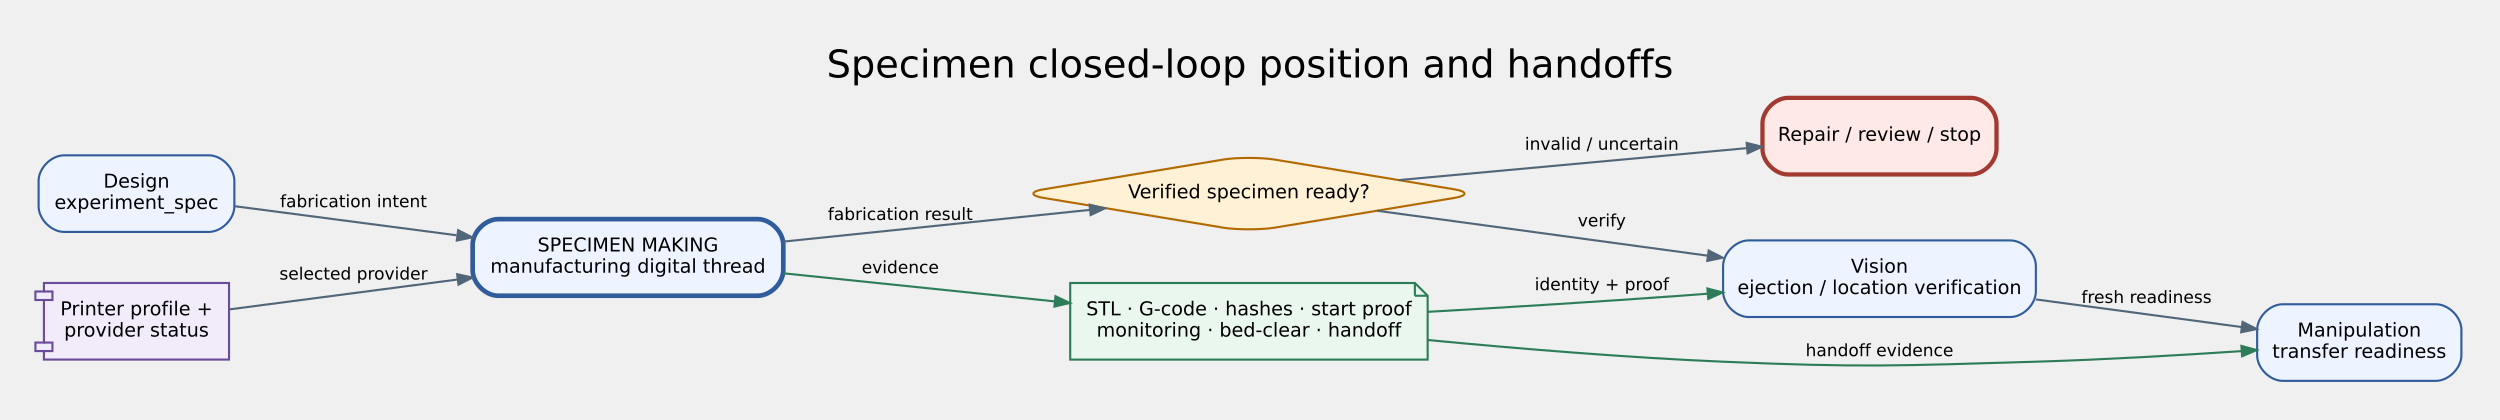
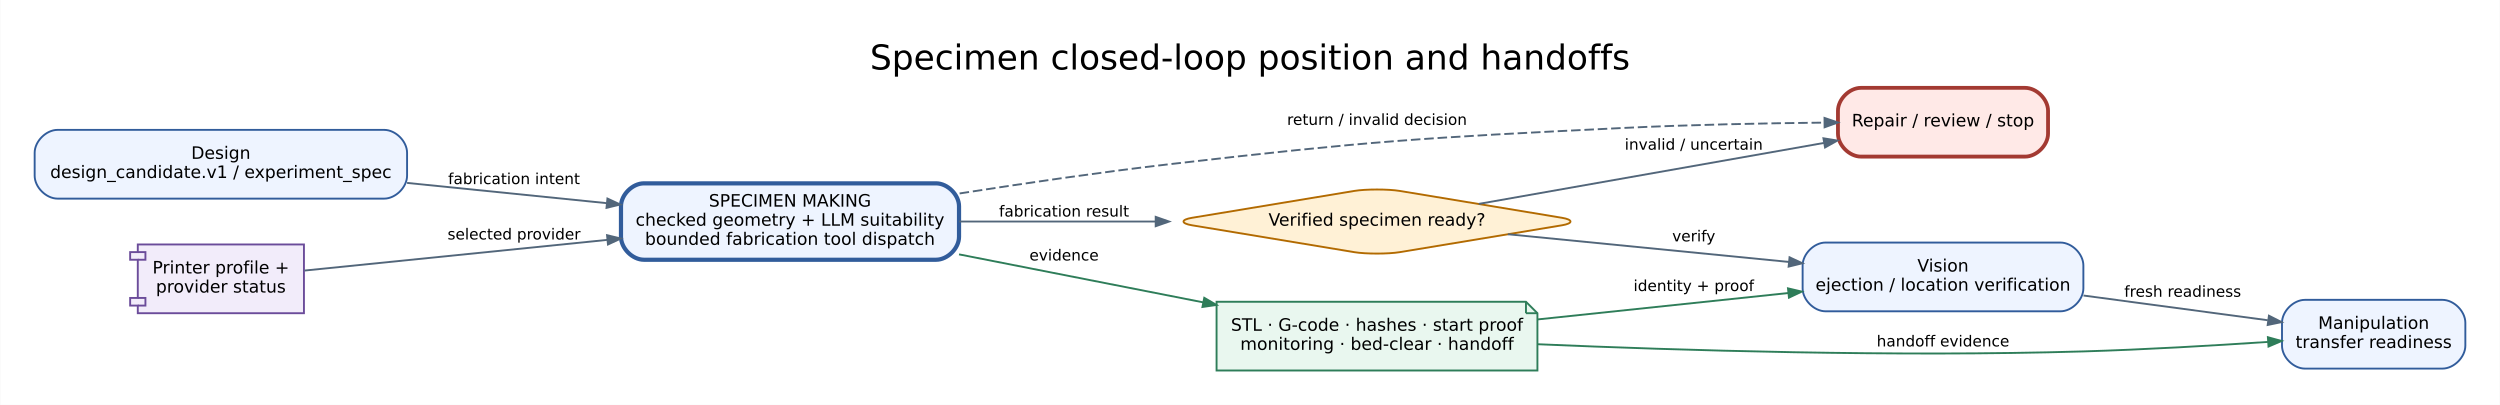
- <svg xmlns="http://www.w3.org/2000/svg" width="1175pt" height="197pt" viewBox="0.00 0.00 1174.71 197.00">
-   <g id="graph0" class="graph" transform="scale(1 1) rotate(0) translate(18 179)">
-     <text text-anchor="middle" x="569.35" y="-142.6" font-family="DejaVu Sans" font-size="18.00">Specimen closed-loop position and handoffs</text>
+ <svg xmlns="http://www.w3.org/2000/svg" width="1309pt" height="212pt" viewBox="0.00 0.00 1308.71 212.00">
+   <g id="graph0" class="graph" transform="scale(1 1) rotate(0) translate(18 194)">
+     <polygon fill="white" stroke="transparent" points="-18,18 -18,-194 1290.71,-194 1290.71,18 -18,18" />
+     <text text-anchor="middle" x="636.35" y="-157.6" font-family="DejaVu Sans" font-size="18.00">Specimen closed-loop position and handoffs</text>
    <g id="node1" class="node">
-       <path fill="#eef4ff" stroke="#315c9b" d="M80,-106C80,-106 12,-106 12,-106 6,-106 0,-100 0,-94 0,-94 0,-82 0,-82 0,-76 6,-70 12,-70 12,-70 80,-70 80,-70 86,-70 92,-76 92,-82 92,-82 92,-94 92,-94 92,-100 86,-106 80,-106" />
-       <text text-anchor="middle" x="46" y="-90.8" font-family="DejaVu Sans" font-size="9.00">Design</text>
-       <text text-anchor="middle" x="46" y="-80.8" font-family="DejaVu Sans" font-size="9.00">experiment_spec</text>
+       <path fill="#eef4ff" stroke="#315c9b" d="M183,-126C183,-126 12,-126 12,-126 6,-126 0,-120 0,-114 0,-114 0,-102 0,-102 0,-96 6,-90 12,-90 12,-90 183,-90 183,-90 189,-90 195,-96 195,-102 195,-102 195,-114 195,-114 195,-120 189,-126 183,-126" />
+       <text text-anchor="middle" x="97.5" y="-110.8" font-family="DejaVu Sans" font-size="9.00">Design</text>
+       <text text-anchor="middle" x="97.5" y="-100.8" font-family="DejaVu Sans" font-size="9.00">design_candidate.v1 / experiment_spec</text>
    </g>
    <g id="node3" class="node">
-       <path fill="#eef4ff" stroke="#315c9b" stroke-width="2.2" d="M338,-76C338,-76 216,-76 216,-76 210,-76 204,-70 204,-64 204,-64 204,-52 204,-52 204,-46 210,-40 216,-40 216,-40 338,-40 338,-40 344,-40 350,-46 350,-52 350,-52 350,-64 350,-64 350,-70 344,-76 338,-76" />
-       <text text-anchor="middle" x="277" y="-60.8" font-family="DejaVu Sans" font-size="9.00">SPECIMEN MAKING</text>
-       <text text-anchor="middle" x="277" y="-50.8" font-family="DejaVu Sans" font-size="9.00">manufacturing digital thread</text>
+       <path fill="#eef4ff" stroke="#315c9b" stroke-width="2.2" d="M472,-98C472,-98 319,-98 319,-98 313,-98 307,-92 307,-86 307,-86 307,-70 307,-70 307,-64 313,-58 319,-58 319,-58 472,-58 472,-58 478,-58 484,-64 484,-70 484,-70 484,-86 484,-86 484,-92 478,-98 472,-98" />
+       <text text-anchor="middle" x="395.5" y="-85.8" font-family="DejaVu Sans" font-size="9.00">SPECIMEN MAKING</text>
+       <text text-anchor="middle" x="395.5" y="-75.8" font-family="DejaVu Sans" font-size="9.00">checked geometry + LLM suitability</text>
+       <text text-anchor="middle" x="395.5" y="-65.8" font-family="DejaVu Sans" font-size="9.00">bounded fabrication tool dispatch</text>
    </g>
    <g id="edge1" class="edge">
-       <path fill="none" stroke="#52667a" d="M92.24,-82.07C121.94,-78.18 161.58,-72.99 196.45,-68.42" />
-       <polygon fill="#52667a" stroke="#52667a" points="197.19,-70.8 203.81,-67.46 196.55,-65.94 197.19,-70.8" />
-       <text text-anchor="middle" x="148" y="-81.6" font-family="DejaVu Sans" font-size="8.00">fabrication intent</text>
+       <path fill="none" stroke="#52667a" d="M195.01,-98.22C228.56,-94.82 266.14,-91.01 299.56,-87.62" />
+       <polygon fill="#52667a" stroke="#52667a" points="299.91,-90.05 306.63,-86.91 299.42,-85.17 299.91,-90.05" />
+       <text text-anchor="middle" x="251" y="-97.6" font-family="DejaVu Sans" font-size="8.00">fabrication intent</text>
    </g>
    <g id="node2" class="node">
-       <polygon fill="#f2ecfa" stroke="#6b4c9a" points="89.5,-46 2.5,-46 2.5,-42 -1.5,-42 -1.5,-38 2.5,-38 2.5,-18 -1.5,-18 -1.5,-14 2.5,-14 2.5,-10 89.5,-10 89.5,-46" />
-       <polyline fill="none" stroke="#6b4c9a" points="2.5,-42 6.5,-42 6.5,-38 2.5,-38 " />
-       <polyline fill="none" stroke="#6b4c9a" points="2.5,-18 6.5,-18 6.5,-14 2.5,-14 " />
-       <text text-anchor="middle" x="46" y="-30.8" font-family="DejaVu Sans" font-size="9.00">Printer profile +</text>
-       <text text-anchor="middle" x="46" y="-20.8" font-family="DejaVu Sans" font-size="9.00">provider status</text>
+       <polygon fill="#f2ecfa" stroke="#6b4c9a" points="141,-66 54,-66 54,-62 50,-62 50,-58 54,-58 54,-38 50,-38 50,-34 54,-34 54,-30 141,-30 141,-66" />
+       <polyline fill="none" stroke="#6b4c9a" points="54,-62 58,-62 58,-58 54,-58 " />
+       <polyline fill="none" stroke="#6b4c9a" points="54,-38 58,-38 58,-34 54,-34 " />
+       <text text-anchor="middle" x="97.5" y="-50.8" font-family="DejaVu Sans" font-size="9.00">Printer profile +</text>
+       <text text-anchor="middle" x="97.5" y="-40.8" font-family="DejaVu Sans" font-size="9.00">provider status</text>
    </g>
    <g id="edge2" class="edge">
-       <path fill="none" stroke="#52667a" d="M89.54,-33.57C119.61,-37.51 160.82,-42.91 196.85,-47.63" />
-       <polygon fill="#52667a" stroke="#52667a" points="196.73,-50.09 203.98,-48.57 197.36,-45.23 196.73,-50.09" />
-       <text text-anchor="middle" x="148" y="-47.6" font-family="DejaVu Sans" font-size="8.00">selected provider</text>
+       <path fill="none" stroke="#52667a" d="M141.22,-52.33C182.52,-56.52 246.48,-63 299.79,-68.4" />
+       <polygon fill="#52667a" stroke="#52667a" points="299.7,-70.85 306.91,-69.12 300.19,-65.98 299.7,-70.85" />
+       <text text-anchor="middle" x="251" y="-68.6" font-family="DejaVu Sans" font-size="8.00">selected provider</text>
    </g>
    <g id="node4" class="node">
-       <path fill="#fff1d6" stroke="#b26a00" d="M557.01,-104.04C557.01,-104.04 471.98,-89.96 471.98,-89.96 466.07,-88.98 466.07,-87.02 471.98,-86.04 471.98,-86.04 557.01,-71.96 557.01,-71.96 562.93,-70.98 574.77,-70.98 580.69,-71.96 580.69,-71.96 665.72,-86.04 665.72,-86.04 671.64,-87.02 671.64,-88.98 665.72,-89.96 665.72,-89.96 580.69,-104.04 580.69,-104.04 574.77,-105.02 562.93,-105.02 557.01,-104.04" />
-       <text text-anchor="middle" x="568.85" y="-85.8" font-family="DejaVu Sans" font-size="9.00">Verified specimen ready?</text>
+       <path fill="#fff1d6" stroke="#b26a00" d="M691.01,-94.04C691.01,-94.04 605.98,-79.96 605.98,-79.96 600.07,-78.98 600.07,-77.02 605.98,-76.04 605.98,-76.04 691.01,-61.96 691.01,-61.96 696.93,-60.98 708.77,-60.98 714.69,-61.96 714.69,-61.96 799.72,-76.04 799.72,-76.04 805.64,-77.02 805.64,-78.98 799.72,-79.96 799.72,-79.96 714.69,-94.04 714.69,-94.04 708.77,-95.02 696.93,-95.02 691.01,-94.04" />
+       <text text-anchor="middle" x="702.85" y="-75.8" font-family="DejaVu Sans" font-size="9.00">Verified specimen ready?</text>
    </g>
    <g id="edge3" class="edge">
-       <path fill="none" stroke="#52667a" d="M350.02,-65.45C393.95,-70 449.95,-75.8 494.18,-80.37" />
-       <polygon fill="#52667a" stroke="#52667a" points="493.96,-82.81 501.17,-81.1 494.46,-77.94 493.96,-82.81" />
-       <text text-anchor="middle" x="405" y="-75.6" font-family="DejaVu Sans" font-size="8.00">fabrication result</text>
+       <path fill="none" stroke="#52667a" d="M484,-78C516,-78 552.71,-78 586.75,-78" />
+       <polygon fill="#52667a" stroke="#52667a" points="586.98,-80.45 593.98,-78 586.98,-75.55 586.98,-80.45" />
+       <text text-anchor="middle" x="539" y="-80.6" font-family="DejaVu Sans" font-size="8.00">fabrication result</text>
+     </g>
+     <g id="node7" class="node">
+       <path fill="#ffe9e7" stroke="#a33a32" stroke-width="2" d="M1042.21,-148C1042.21,-148 956.21,-148 956.21,-148 950.21,-148 944.21,-142 944.21,-136 944.21,-136 944.21,-124 944.21,-124 944.21,-118 950.21,-112 956.21,-112 956.21,-112 1042.21,-112 1042.21,-112 1048.21,-112 1054.21,-118 1054.21,-124 1054.21,-124 1054.21,-136 1054.21,-136 1054.21,-142 1048.21,-148 1042.21,-148" />
+       <text text-anchor="middle" x="999.21" y="-127.8" font-family="DejaVu Sans" font-size="9.00">Repair / review / stop</text>
+     </g>
+     <g id="edge4" class="edge">
+       <path fill="none" stroke="#52667a" stroke-dasharray="5,2" d="M484.31,-92.71C518.48,-98.07 558,-103.83 594,-108 699.28,-120.19 725.85,-121.82 831.71,-127 866.61,-128.71 905.66,-129.47 937.18,-129.8" />
+       <polygon fill="#52667a" stroke="#52667a" points="937.17,-132.25 944.19,-129.87 937.21,-127.35 937.17,-132.25" />
+       <text text-anchor="middle" x="702.85" y="-128.6" font-family="DejaVu Sans" font-size="8.00">return / invalid decision</text>
    </g>
    <g id="node8" class="node">
-       <polygon fill="#e9f7ef" stroke="#2e7d59" points="646.85,-46 484.85,-46 484.85,-10 652.85,-10 652.85,-40 646.85,-46" />
-       <polyline fill="none" stroke="#2e7d59" points="646.85,-46 646.85,-40 " />
-       <polyline fill="none" stroke="#2e7d59" points="652.85,-40 646.85,-40 " />
-       <text text-anchor="middle" x="568.85" y="-30.8" font-family="DejaVu Sans" font-size="9.00">STL · G-code · hashes · start proof</text>
-       <text text-anchor="middle" x="568.85" y="-20.8" font-family="DejaVu Sans" font-size="9.00">monitoring · bed-clear · handoff</text>
+       <polygon fill="#e9f7ef" stroke="#2e7d59" points="780.85,-36 618.85,-36 618.85,0 786.85,0 786.85,-30 780.85,-36" />
+       <polyline fill="none" stroke="#2e7d59" points="780.85,-36 780.85,-30 " />
+       <polyline fill="none" stroke="#2e7d59" points="786.85,-30 780.85,-30 " />
+       <text text-anchor="middle" x="702.85" y="-20.8" font-family="DejaVu Sans" font-size="9.00">STL · G-code · hashes · start proof</text>
+       <text text-anchor="middle" x="702.85" y="-10.8" font-family="DejaVu Sans" font-size="9.00">monitoring · bed-clear · handoff</text>
+     </g>
+     <g id="edge8" class="edge">
+       <path fill="none" stroke="#2e7d59" d="M484,-60.81C524.07,-52.93 571.51,-43.61 611.87,-35.68" />
+       <polygon fill="#2e7d59" stroke="#2e7d59" points="612.41,-38.07 618.8,-34.32 611.46,-33.26 612.41,-38.07" />
+       <text text-anchor="middle" x="539" y="-57.6" font-family="DejaVu Sans" font-size="8.00">evidence</text>
+     </g>
+     <g id="node5" class="node">
+       <path fill="#eef4ff" stroke="#315c9b" d="M1060.71,-67C1060.71,-67 937.71,-67 937.71,-67 931.71,-67 925.71,-61 925.71,-55 925.71,-55 925.71,-43 925.71,-43 925.71,-37 931.71,-31 937.71,-31 937.71,-31 1060.71,-31 1060.71,-31 1066.71,-31 1072.71,-37 1072.71,-43 1072.71,-43 1072.71,-55 1072.71,-55 1072.71,-61 1066.71,-67 1060.71,-67" />
+       <text text-anchor="middle" x="999.21" y="-51.8" font-family="DejaVu Sans" font-size="9.00">Vision</text>
+       <text text-anchor="middle" x="999.21" y="-41.8" font-family="DejaVu Sans" font-size="9.00">ejection / location verification</text>
+     </g>
+     <g id="edge5" class="edge">
+       <path fill="none" stroke="#52667a" d="M771.38,-71.35C815.22,-67.03 872.54,-61.38 918.59,-56.84" />
+       <polygon fill="#52667a" stroke="#52667a" points="918.86,-59.28 925.59,-56.15 918.38,-54.4 918.86,-59.28" />
+       <text text-anchor="middle" x="868.71" y="-67.6" font-family="DejaVu Sans" font-size="8.00">verify</text>
    </g>
    <g id="edge7" class="edge">
-       <path fill="none" stroke="#2e7d59" d="M350.02,-50.55C388.62,-46.55 436.54,-41.59 477.6,-37.34" />
-       <polygon fill="#2e7d59" stroke="#2e7d59" points="477.94,-39.77 484.65,-36.61 477.43,-34.9 477.94,-39.77" />
-       <text text-anchor="middle" x="405" y="-50.6" font-family="DejaVu Sans" font-size="8.00">evidence</text>
+       <path fill="none" stroke="#52667a" d="M756.14,-87.24C806.73,-96.17 883.41,-109.72 936.86,-119.16" />
+       <polygon fill="#52667a" stroke="#52667a" points="936.6,-121.6 943.92,-120.41 937.45,-116.78 936.6,-121.6" />
+       <text text-anchor="middle" x="868.71" y="-115.6" font-family="DejaVu Sans" font-size="8.00">invalid / uncertain</text>
    </g>
-     <g id="node5" class="node">
-       <path fill="#eef4ff" stroke="#315c9b" d="M926.71,-66C926.71,-66 803.71,-66 803.71,-66 797.71,-66 791.71,-60 791.71,-54 791.71,-54 791.71,-42 791.71,-42 791.71,-36 797.71,-30 803.71,-30 803.71,-30 926.71,-30 926.71,-30 932.71,-30 938.71,-36 938.71,-42 938.71,-42 938.71,-54 938.71,-54 938.71,-60 932.71,-66 926.71,-66" />
-       <text text-anchor="middle" x="865.21" y="-50.8" font-family="DejaVu Sans" font-size="9.00">Vision</text>
-       <text text-anchor="middle" x="865.21" y="-40.8" font-family="DejaVu Sans" font-size="9.00">ejection / location verification</text>
-     </g>
-     <g id="edge4" class="edge">
-       <path fill="none" stroke="#52667a" d="M629.07,-79.95C673.71,-73.89 735.41,-65.5 784.41,-58.84" />
-       <polygon fill="#52667a" stroke="#52667a" points="784.93,-61.25 791.54,-57.87 784.27,-56.39 784.93,-61.25" />
-       <text text-anchor="middle" x="734.71" y="-72.6" font-family="DejaVu Sans" font-size="8.00">verify</text>
-     </g>
-     <g id="node7" class="node">
-       <path fill="#ffe9e7" stroke="#a33a32" stroke-width="2" d="M908.21,-133C908.21,-133 822.21,-133 822.21,-133 816.21,-133 810.21,-127 810.21,-121 810.21,-121 810.21,-109 810.21,-109 810.21,-103 816.21,-97 822.21,-97 822.21,-97 908.21,-97 908.21,-97 914.21,-97 920.21,-103 920.21,-109 920.21,-109 920.21,-121 920.21,-121 920.21,-127 914.21,-133 908.21,-133" />
-       <text text-anchor="middle" x="865.21" y="-112.8" font-family="DejaVu Sans" font-size="9.00">Repair / review / stop</text>
+     <g id="node6" class="node">
+       <path fill="#eef4ff" stroke="#315c9b" d="M1260.71,-37C1260.71,-37 1188.71,-37 1188.71,-37 1182.71,-37 1176.71,-31 1176.71,-25 1176.71,-25 1176.71,-13 1176.71,-13 1176.71,-7 1182.71,-1 1188.71,-1 1188.71,-1 1260.71,-1 1260.71,-1 1266.71,-1 1272.71,-7 1272.71,-13 1272.71,-13 1272.71,-25 1272.71,-25 1272.71,-31 1266.71,-37 1260.71,-37" />
+       <text text-anchor="middle" x="1224.71" y="-21.8" font-family="DejaVu Sans" font-size="9.00">Manipulation</text>
+       <text text-anchor="middle" x="1224.71" y="-11.8" font-family="DejaVu Sans" font-size="9.00">transfer readiness</text>
    </g>
    <g id="edge6" class="edge">
-       <path fill="none" stroke="#52667a" d="M639.24,-94.36C688.87,-98.92 755.07,-104.99 802.79,-109.37" />
-       <polygon fill="#52667a" stroke="#52667a" points="802.79,-111.83 809.99,-110.03 803.24,-106.95 802.79,-111.83" />
-       <text text-anchor="middle" x="734.71" y="-108.6" font-family="DejaVu Sans" font-size="8.00">invalid / uncertain</text>
-     </g>
-     <g id="node6" class="node">
-       <path fill="#eef4ff" stroke="#315c9b" d="M1126.71,-36C1126.71,-36 1054.71,-36 1054.71,-36 1048.71,-36 1042.71,-30 1042.71,-24 1042.71,-24 1042.71,-12 1042.71,-12 1042.71,-6 1048.71,0 1054.71,0 1054.71,0 1126.71,0 1126.71,0 1132.71,0 1138.71,-6 1138.71,-12 1138.71,-12 1138.71,-24 1138.71,-24 1138.71,-30 1132.71,-36 1126.71,-36" />
-       <text text-anchor="middle" x="1090.71" y="-20.8" font-family="DejaVu Sans" font-size="9.00">Manipulation</text>
-       <text text-anchor="middle" x="1090.71" y="-10.8" font-family="DejaVu Sans" font-size="9.00">transfer readiness</text>
-     </g>
-     <g id="edge5" class="edge">
-       <path fill="none" stroke="#52667a" d="M938.77,-38.26C970.15,-34.05 1006.24,-29.2 1035.26,-25.31" />
-       <polygon fill="#52667a" stroke="#52667a" points="1035.87,-27.7 1042.48,-24.34 1035.21,-22.84 1035.87,-27.7" />
-       <text text-anchor="middle" x="990.71" y="-36.6" font-family="DejaVu Sans" font-size="8.00">fresh readiness</text>
-     </g>
-     <g id="edge8" class="edge">
-       <path fill="none" stroke="#2e7d59" d="M652.87,-32.43C689.34,-34.51 732.67,-37.15 771.71,-40 775.83,-40.3 780.05,-40.62 784.31,-40.95" />
-       <polygon fill="#2e7d59" stroke="#2e7d59" points="784.34,-43.41 791.51,-41.53 784.73,-38.53 784.34,-43.41" />
-       <text text-anchor="middle" x="734.71" y="-42.6" font-family="DejaVu Sans" font-size="8.00">identity + proof</text>
+       <path fill="none" stroke="#52667a" d="M1072.77,-39.26C1104.15,-35.05 1140.24,-30.2 1169.26,-26.31" />
+       <polygon fill="#52667a" stroke="#52667a" points="1169.87,-28.7 1176.48,-25.34 1169.21,-23.84 1169.87,-28.7" />
+       <text text-anchor="middle" x="1124.71" y="-38.6" font-family="DejaVu Sans" font-size="8.00">fresh readiness</text>
    </g>
    <g id="edge9" class="edge">
-       <path fill="none" stroke="#2e7d59" d="M652.97,-19.19C694.58,-15.21 745.75,-10.96 791.71,-9 856.98,-6.21 873.4,-7.06 938.71,-9 970.77,-9.95 1006.61,-12.05 1035.33,-13.97" />
-       <polygon fill="#2e7d59" stroke="#2e7d59" points="1035.32,-16.43 1042.47,-14.46 1035.65,-11.54 1035.32,-16.43" />
-       <text text-anchor="middle" x="865.21" y="-11.6" font-family="DejaVu Sans" font-size="8.00">handoff evidence</text>
+       <path fill="none" stroke="#2e7d59" d="M787.02,-26.76C828.17,-31.09 877.59,-36.3 918.29,-40.58" />
+       <polygon fill="#2e7d59" stroke="#2e7d59" points="918.04,-43.02 925.26,-41.32 918.55,-38.15 918.04,-43.02" />
+       <text text-anchor="middle" x="868.71" y="-41.6" font-family="DejaVu Sans" font-size="8.00">identity + proof</text>
+     </g>
+     <g id="edge10" class="edge">
+       <path fill="none" stroke="#2e7d59" d="M787,-13.76C861.76,-10.52 974.59,-7.08 1072.71,-10 1104.77,-10.95 1140.61,-13.05 1169.33,-14.97" />
+       <polygon fill="#2e7d59" stroke="#2e7d59" points="1169.32,-17.43 1176.47,-15.46 1169.65,-12.54 1169.32,-17.43" />
+       <text text-anchor="middle" x="999.21" y="-12.6" font-family="DejaVu Sans" font-size="8.00">handoff evidence</text>
    </g>
  </g>
</svg>
